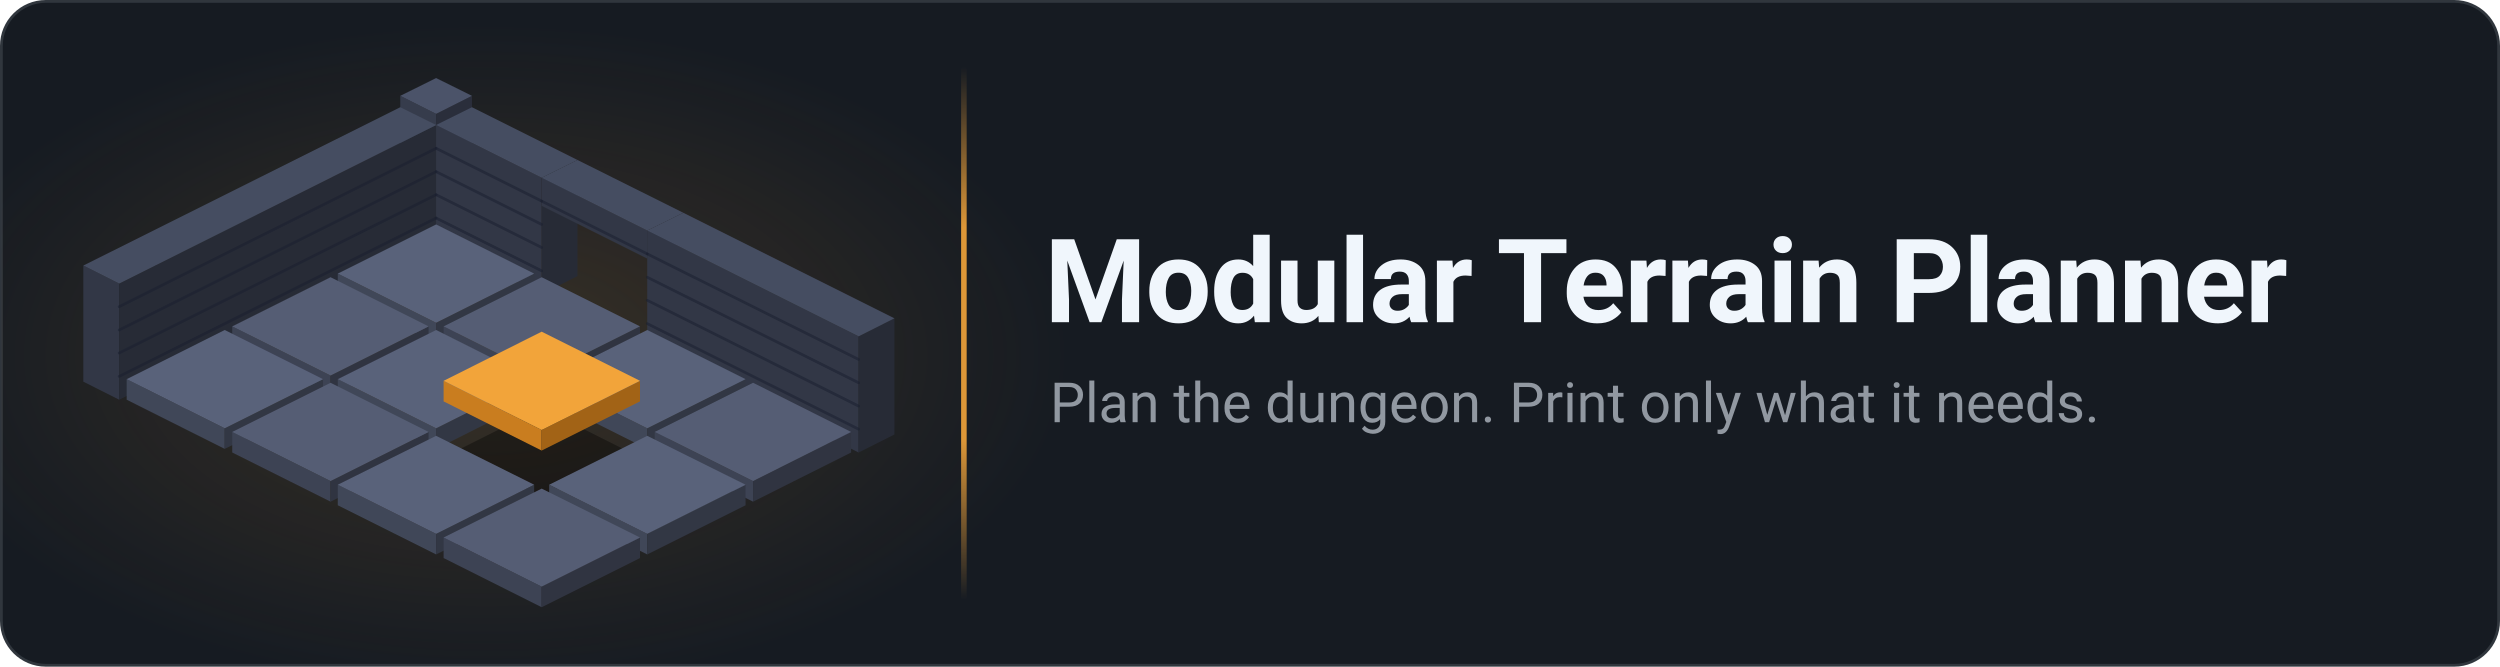
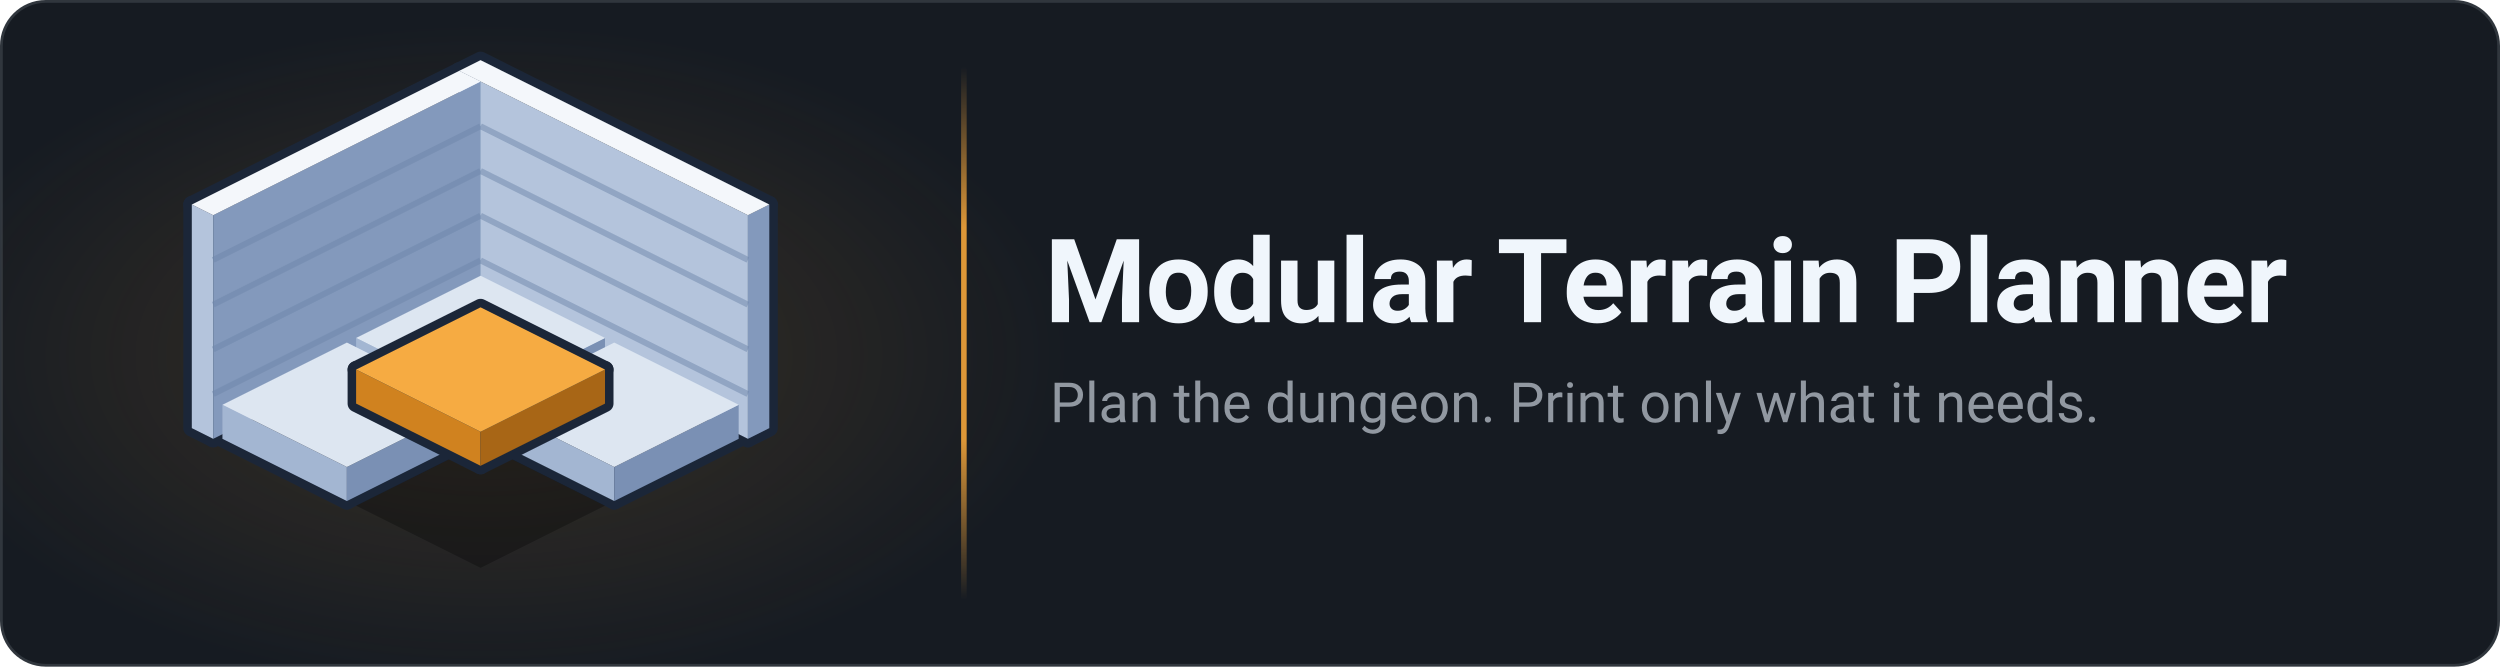
<svg xmlns="http://www.w3.org/2000/svg" viewBox="0 0 900 240" width="900" height="240">
  <defs>
    <radialGradient id="glow" cx="0" cy="0" r="1" gradientUnits="userSpaceOnUse" gradientTransform="translate(176 128) scale(210 120)">
      <stop offset="0%" stop-color="#f2a43a" stop-opacity="0.16" />
      <stop offset="100%" stop-color="#f2a43a" stop-opacity="0" />
    </radialGradient>
    <linearGradient id="divider" x1="0" y1="0" x2="0" y2="1">
      <stop offset="0%" stop-color="#f2a43a" stop-opacity="0" />
      <stop offset="30%" stop-color="#f2a43a" stop-opacity="0.9" />
      <stop offset="70%" stop-color="#f2a43a" stop-opacity="0.9" />
      <stop offset="100%" stop-color="#f2a43a" stop-opacity="0" />
    </linearGradient>
    <style>
      text { font-family: 'Segoe UI', -apple-system, BlinkMacSystemFont, Roboto, Helvetica, Arial, sans-serif; }
      .title    { fill: #f0f6fc; font-size: 42px; font-weight: 700; letter-spacing: -0.4px; }
      .subtitle { fill: #9198a1; font-size: 20px; }
    </style>
  </defs>
  <rect x="0.5" y="0.5" width="899" height="239" rx="16" fill="#161b22" stroke="#30363d" />
  <rect x="0.5" y="0.5" width="899" height="239" rx="16" fill="url(#glow)" />
-   <polygon points="144.1,80.4 157.0,86.8 157.0,41.0 144.1,34.5" fill="#363c4c" />
-   <polygon points="169.9,80.4 157.0,86.8 157.0,41.0 169.9,34.5" fill="#2a2e3b" />
-   <polygon points="157.0,28.1 169.9,34.5 157.0,41.0 144.1,34.5" fill="#4b5369" />
-   <polygon points="30.0,137.4 42.9,143.9 42.9,102.1 30.0,95.6" fill="#323746" />
-   <polygon points="157.0,86.8 42.9,143.9 42.9,102.1 157.0,45.0" fill="#272b36" />
-   <polygon points="144.1,38.6 157.0,45.0 42.9,102.1 30.0,95.6" fill="#454d61" />
-   <polygon points="157.0,86.8 195.0,105.9 195.0,64.0 157.0,45.0" fill="#323746" />
-   <polygon points="207.9,99.4 195.0,105.9 195.0,64.0 207.9,57.6" fill="#272b36" />
-   <polygon points="169.9,38.6 207.9,57.6 195.0,64.0 157.0,45.0" fill="#454d61" />
-   <polygon points="195.0,74.1 233.0,93.1 233.0,83.0 195.0,64.0" fill="#323746" />
-   <polygon points="246.0,86.6 233.0,93.1 233.0,83.0 246.0,76.6" fill="#272b36" />
-   <polygon points="207.9,57.6 246.0,76.6 233.0,83.0 195.0,64.0" fill="#454d61" />
-   <polygon points="233.0,124.9 309.1,162.9 309.1,121.1 233.0,83.0" fill="#323746" />
-   <polygon points="322.0,156.4 309.1,162.9 309.1,121.1 322.0,114.6" fill="#272b36" />
-   <polygon points="246.0,76.6 322.0,114.6 309.1,121.1 233.0,83.0" fill="#454d61" />
-   <g stroke="#1b2030" stroke-width="1" stroke-opacity="0.55" stroke-linecap="round">
-     <line x1="157.0" y1="78.5" x2="42.9" y2="135.5" />
-     <line x1="157.0" y1="78.5" x2="195.0" y2="97.5" />
-     <line x1="233.0" y1="116.5" x2="309.1" y2="154.5" />
-     <line x1="157.0" y1="70.1" x2="42.9" y2="127.1" />
-     <line x1="157.0" y1="70.1" x2="195.0" y2="89.1" />
-     <line x1="233.0" y1="108.1" x2="309.1" y2="146.2" />
-     <line x1="157.0" y1="61.8" x2="42.9" y2="118.8" />
-     <line x1="157.0" y1="61.8" x2="195.0" y2="80.8" />
-     <line x1="233.0" y1="99.8" x2="309.1" y2="137.8" />
-     <line x1="157.0" y1="53.4" x2="42.9" y2="110.4" />
-     <line x1="157.0" y1="53.4" x2="195.0" y2="72.4" />
-     <line x1="233.0" y1="91.4" x2="309.1" y2="129.4" />
-     <line x1="195.0" y1="72.4" x2="233.0" y2="91.4" />
-   </g>
-   <polygon points="121.6,105.9 157.0,123.5 157.0,116.2 121.6,98.5" fill="#404758" />
-   <polygon points="192.3,105.9 157.0,123.5 157.0,116.2 192.3,98.5" fill="#323744" />
-   <polygon points="157.0,80.8 192.3,98.5 157.0,116.2 121.6,98.5" fill="#59627a" />
-   <polygon points="83.6,124.9 119.0,142.5 119.0,135.2 83.6,117.5" fill="#3d4354" />
-   <polygon points="154.3,124.9 119.0,142.5 119.0,135.2 154.3,117.5" fill="#303441" />
-   <polygon points="119.0,99.8 154.3,117.5 119.0,135.2 83.6,117.5" fill="#555d74" />
-   <polygon points="159.7,124.9 195.0,142.5 195.0,135.2 159.7,117.5" fill="#3d4354" />
-   <polygon points="230.4,124.9 195.0,142.5 195.0,135.2 230.4,117.5" fill="#303441" />
-   <polygon points="195.0,99.8 230.4,117.5 195.0,135.2 159.7,117.5" fill="#555d74" />
-   <polygon points="45.6,143.9 80.9,161.6 80.9,154.2 45.6,136.5" fill="#404758" />
-   <polygon points="116.3,143.9 80.9,161.6 80.9,154.2 116.3,136.5" fill="#323744" />
-   <polygon points="80.9,118.8 116.3,136.5 80.9,154.2 45.6,136.5" fill="#59627a" />
-   <polygon points="121.6,143.9 157.0,161.6 157.0,154.2 121.6,136.5" fill="#404758" />
-   <polygon points="192.3,143.9 157.0,161.6 157.0,154.2 192.3,136.5" fill="#323744" />
-   <polygon points="157.0,118.8 192.3,136.5 157.0,154.2 121.6,136.5" fill="#59627a" />
-   <polygon points="197.7,143.9 233.0,161.6 233.0,154.2 197.7,136.5" fill="#404758" />
-   <polygon points="268.4,143.9 233.0,161.6 233.0,154.2 268.4,136.5" fill="#323744" />
-   <polygon points="233.0,118.8 268.4,136.5 233.0,154.2 197.7,136.5" fill="#59627a" />
-   <polygon points="195.0,146.9 226.9,162.9 195.0,178.9 163.1,162.9" fill="#000" fill-opacity="0.35" />
-   <polygon points="83.6,162.9 119.0,180.6 119.0,173.2 83.6,155.5" fill="#3d4354" />
-   <polygon points="154.3,162.9 119.0,180.6 119.0,173.2 154.3,155.5" fill="#303441" />
-   <polygon points="119.0,137.8 154.3,155.5 119.0,173.2 83.6,155.5" fill="#555d74" />
-   <polygon points="235.7,162.9 271.1,180.6 271.1,173.2 235.7,155.5" fill="#3d4354" />
-   <polygon points="306.4,162.9 271.1,180.6 271.1,173.2 306.4,155.5" fill="#303441" />
-   <polygon points="271.1,137.8 306.4,155.5 271.1,173.2 235.7,155.5" fill="#555d74" />
-   <polygon points="121.6,181.9 157.0,199.6 157.0,192.2 121.6,174.5" fill="#404758" />
-   <polygon points="192.3,181.9 157.0,199.6 157.0,192.2 192.3,174.5" fill="#323744" />
-   <polygon points="157.0,156.9 192.3,174.5 157.0,192.2 121.6,174.5" fill="#59627a" />
-   <polygon points="197.7,181.9 233.0,199.6 233.0,192.2 197.7,174.5" fill="#404758" />
-   <polygon points="268.4,181.9 233.0,199.6 233.0,192.2 268.4,174.5" fill="#323744" />
-   <polygon points="233.0,156.9 268.4,174.5 233.0,192.2 197.7,174.5" fill="#59627a" />
-   <polygon points="159.7,200.9 195.0,218.6 195.0,211.2 159.7,193.5" fill="#3d4354" />
-   <polygon points="230.4,200.9 195.0,218.6 195.0,211.2 230.4,193.5" fill="#303441" />
-   <polygon points="195.0,175.9 230.4,193.5 195.0,211.2 159.7,193.5" fill="#555d74" />
-   <polygon points="159.7,144.5 195.0,162.2 195.0,154.8 159.7,137.1" fill="#c97d1f" />
-   <polygon points="230.4,144.5 195.0,162.2 195.0,154.8 230.4,137.1" fill="#a26316" />
-   <polygon points="195.0,119.4 230.4,137.1 195.0,154.8 159.7,137.1" fill="#f2a43a" />
+   <svg x="61" y="8" width="224" height="224" viewBox="0 0 256 256">
+     <g fill="#1b2638" stroke="#1b2638" stroke-width="7" stroke-linejoin="round">
+       <polygon points="119.2,112 238,171.4 238,79.4 119.2,20" />
+       <polygon points="246.8,167 238,171.4 238,79.4 246.8,75" />
+       <polygon points="128,15.6 246.8,75 238,79.4 119.2,20" />
+       <polygon points="9.2,167 18,171.4 18,79.4 9.2,75" />
+       <polygon points="128,116.4 18,171.4 18,79.4 128,24.4" />
+       <polygon points="119.2,20 128,24.4 18,79.4 9.2,75" />
+       <polygon points="76.8,143.9 128,169.5 128,155.5 76.8,129.9" />
+       <polygon points="179.2,143.9 128,169.5 128,155.5 179.2,129.9" />
+       <polygon points="128,104.3 179.2,129.9 128,155.5 76.8,129.9" />
+       <polygon points="131.8,171.4 183,197 183,183 131.8,157.4" />
+       <polygon points="234.2,171.4 183,197 183,183 234.2,157.4" />
+       <polygon points="183,131.8 234.2,157.4 183,183 131.8,157.4" />
+       <polygon points="21.8,171.4 73,197 73,183 21.8,157.4" />
+       <polygon points="124.2,171.4 73,197 73,183 124.2,157.4" />
+       <polygon points="73,131.8 124.2,157.4 73,183 21.8,157.4" />
+     </g>
+     <polygon points="119.2,112 238,171.4 238,79.4 119.2,20" fill="#b4c4dc" />
+     <polygon points="246.8,167 238,171.4 238,79.4 246.8,75" fill="#8399bc" />
+     <polygon points="128,15.6 246.8,75 238,79.4 119.2,20" fill="#f4f7fb" />
+     <polygon points="9.2,167 18,171.4 18,79.4 9.2,75" fill="#b4c4dc" />
+     <polygon points="128,116.4 18,171.4 18,79.4 128,24.4" fill="#8399bc" />
+     <polygon points="119.2,20 128,24.4 18,79.4 9.2,75" fill="#f4f7fb" />
+     <path d="M128 98L238 153M128 98L18 153M128 79.6L238 134.6M128 79.6L18 134.6M128 61.2L238 116.2M128 61.2L18 116.2M128 42.8L238 97.8M128 42.8L18 97.8" stroke="#6f86ab" stroke-opacity="0.5" stroke-width="2.45" />
+     <polygon points="76.8,143.9 128,169.5 128,155.5 76.8,129.9" fill="#a3b6d2" />
+     <polygon points="179.2,143.9 128,169.5 128,155.5 179.2,129.9" fill="#7a90b4" />
+     <polygon points="128,104.3 179.2,129.9 128,155.5 76.8,129.9" fill="#dde6f1" />
+     <polygon points="131.8,171.4 183,197 183,183 131.8,157.4" fill="#a3b6d2" />
+     <polygon points="234.2,171.4 183,197 183,183 234.2,157.4" fill="#7a90b4" />
+     <polygon points="183,131.8 234.2,157.4 183,183 131.8,157.4" fill="#dde6f1" />
+     <polygon points="21.8,171.4 73,197 73,183 21.8,157.4" fill="#a3b6d2" />
+     <polygon points="124.2,171.4 73,197 73,183 124.2,157.4" fill="#7a90b4" />
+     <polygon points="73,131.8 124.2,157.4 73,183 21.8,157.4" fill="#dde6f1" />
+     <polygon points="128,173.3 179.2,198.9 128,224.5 76.8,198.9" fill="#000" fill-opacity="0.28" />
+     <g fill="#1b2638" stroke="#1b2638" stroke-width="7" stroke-linejoin="round">
+       <polygon points="76.8,156.9 128,182.5 128,168.5 76.8,142.9" />
+       <polygon points="179.2,156.9 128,182.5 128,168.5 179.2,142.9" />
+       <polygon points="128,117.3 179.2,142.9 128,168.5 76.8,142.9" />
+     </g>
+     <polygon points="76.8,156.9 128,182.5 128,168.5 76.8,142.9" fill="#d0821f" />
+     <polygon points="179.2,156.9 128,182.5 128,168.5 179.2,142.9" fill="#a86616" />
+     <polygon points="128,117.3 179.2,142.9 128,168.5 76.8,142.9" fill="#f6ab42" />
+   </svg>
  <rect x="346" y="24" width="2" height="192" rx="1" fill="url(#divider)" />
  <text class="title" x="376" y="116">Modular Terrain Planner</text>
  <text class="subtitle" x="378" y="152">Plan the dungeon. Print only what it needs.</text>
</svg>
